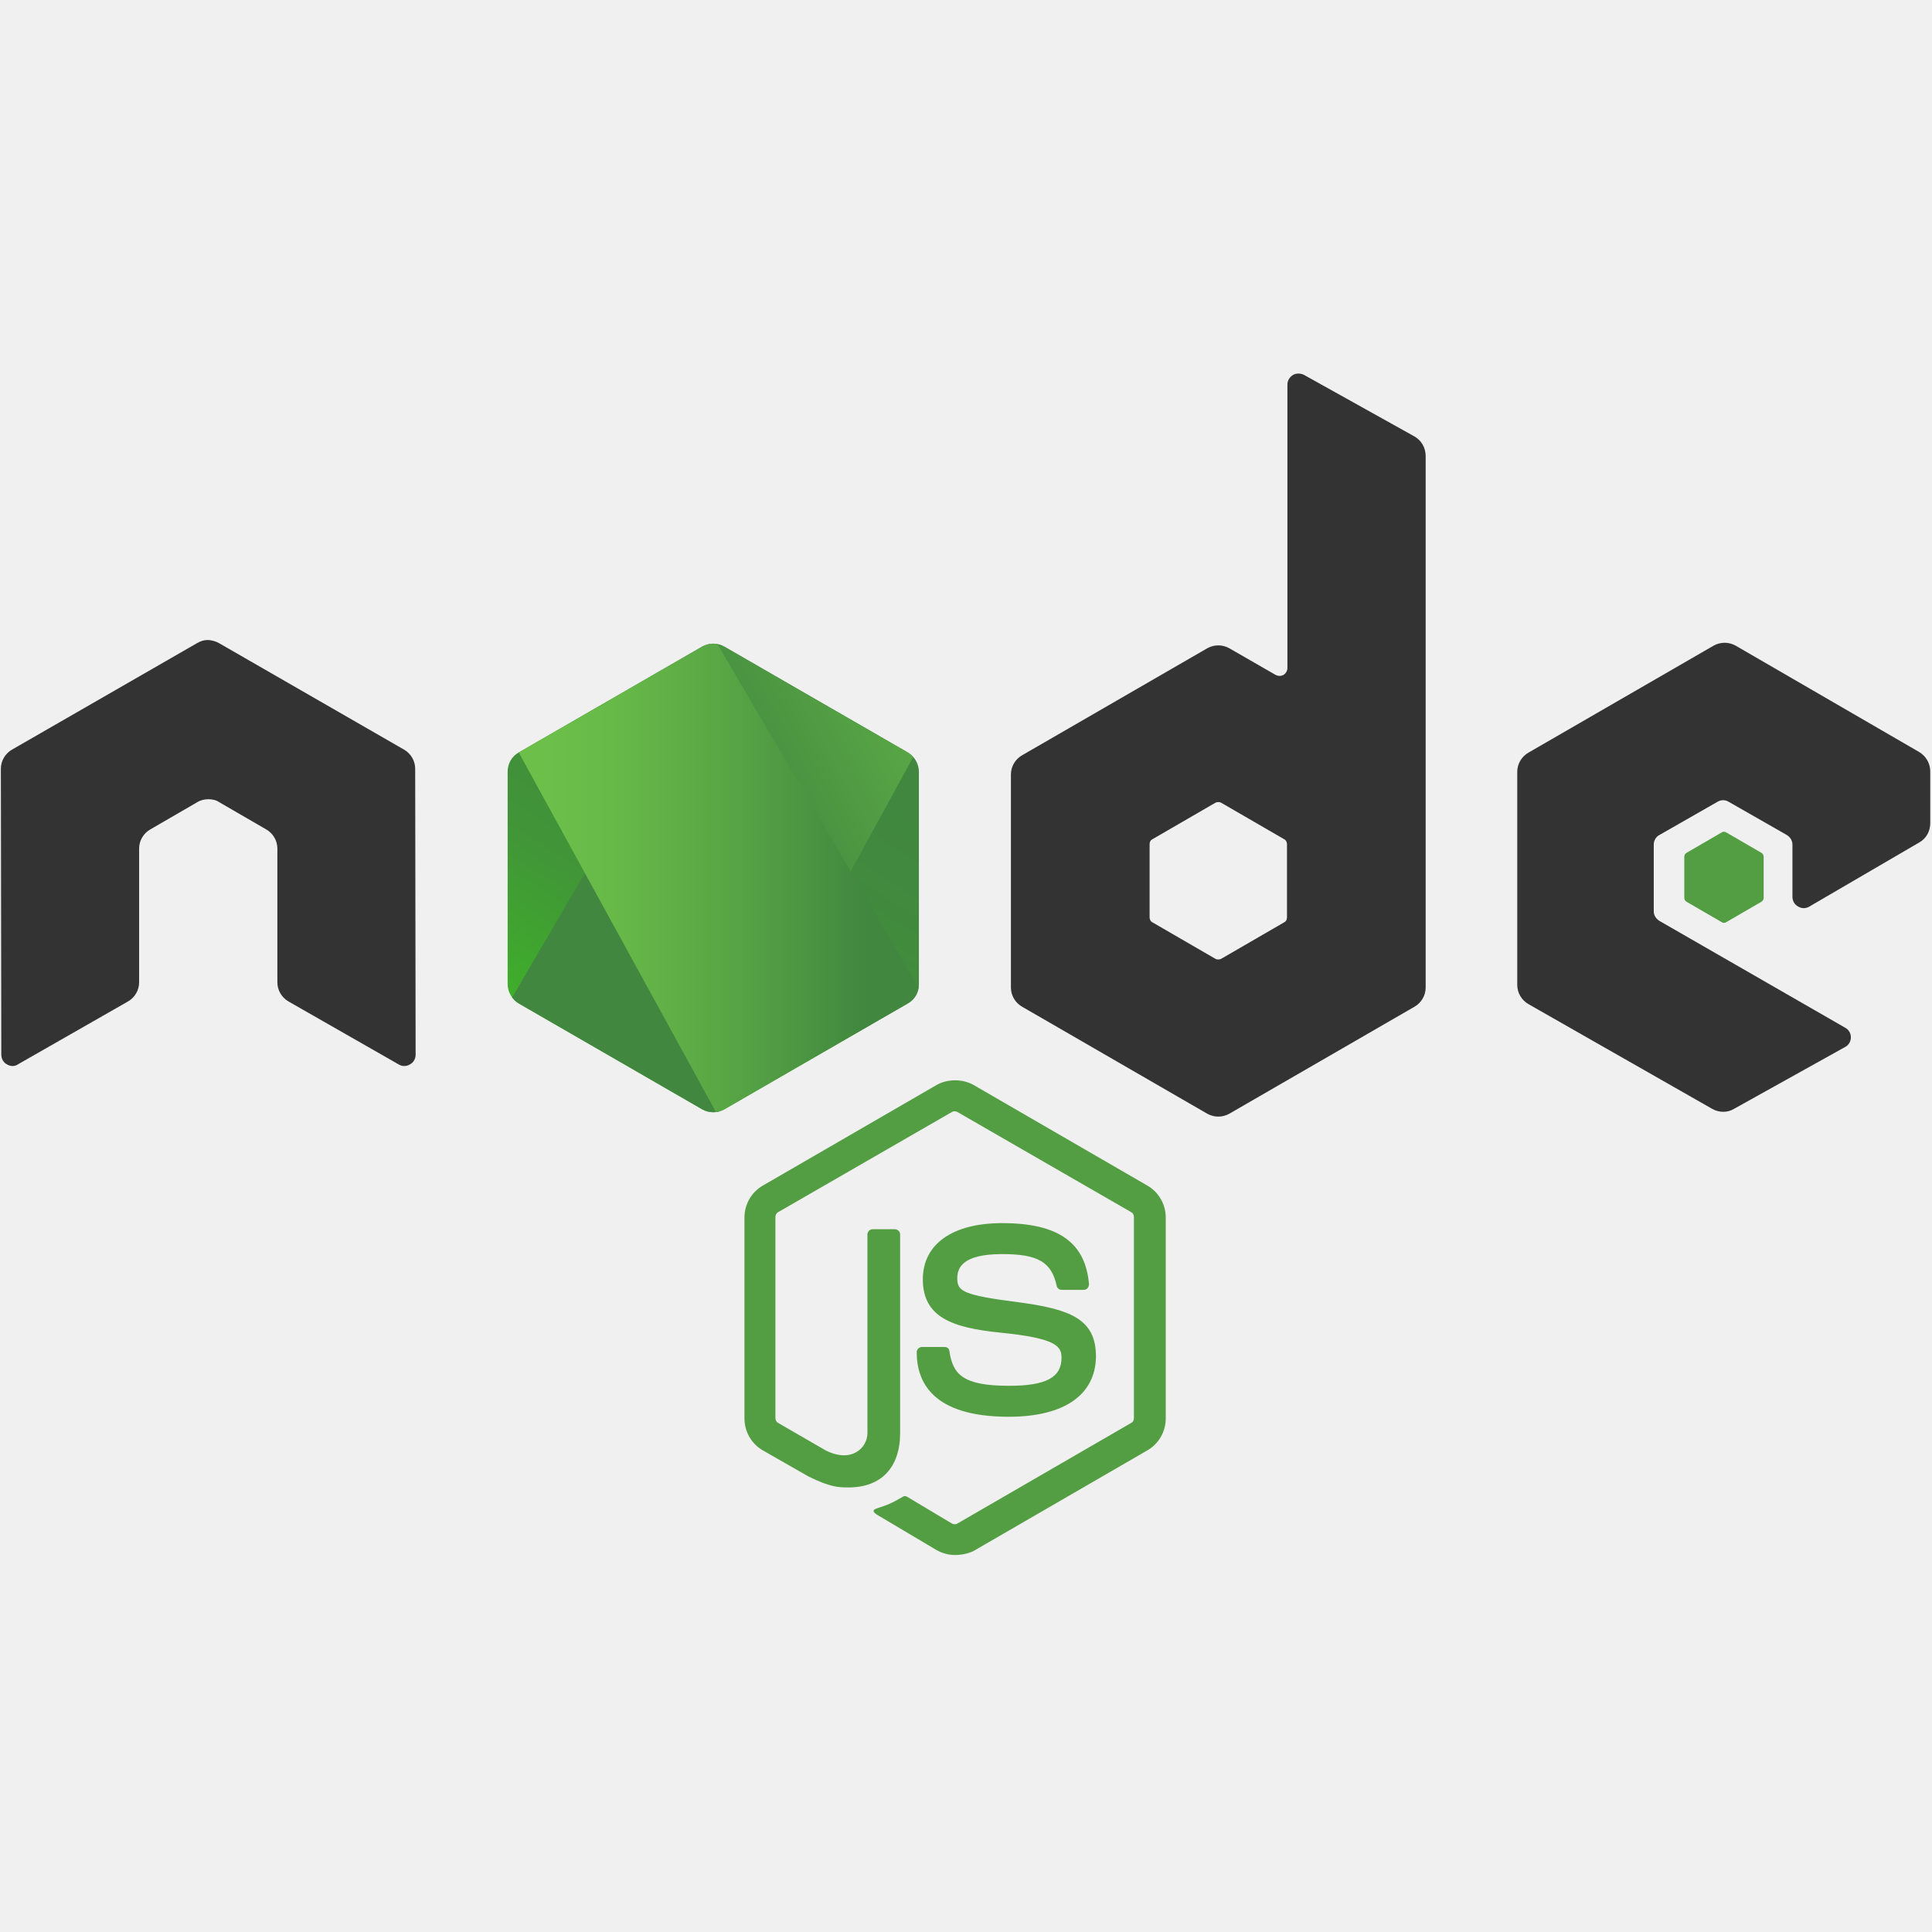
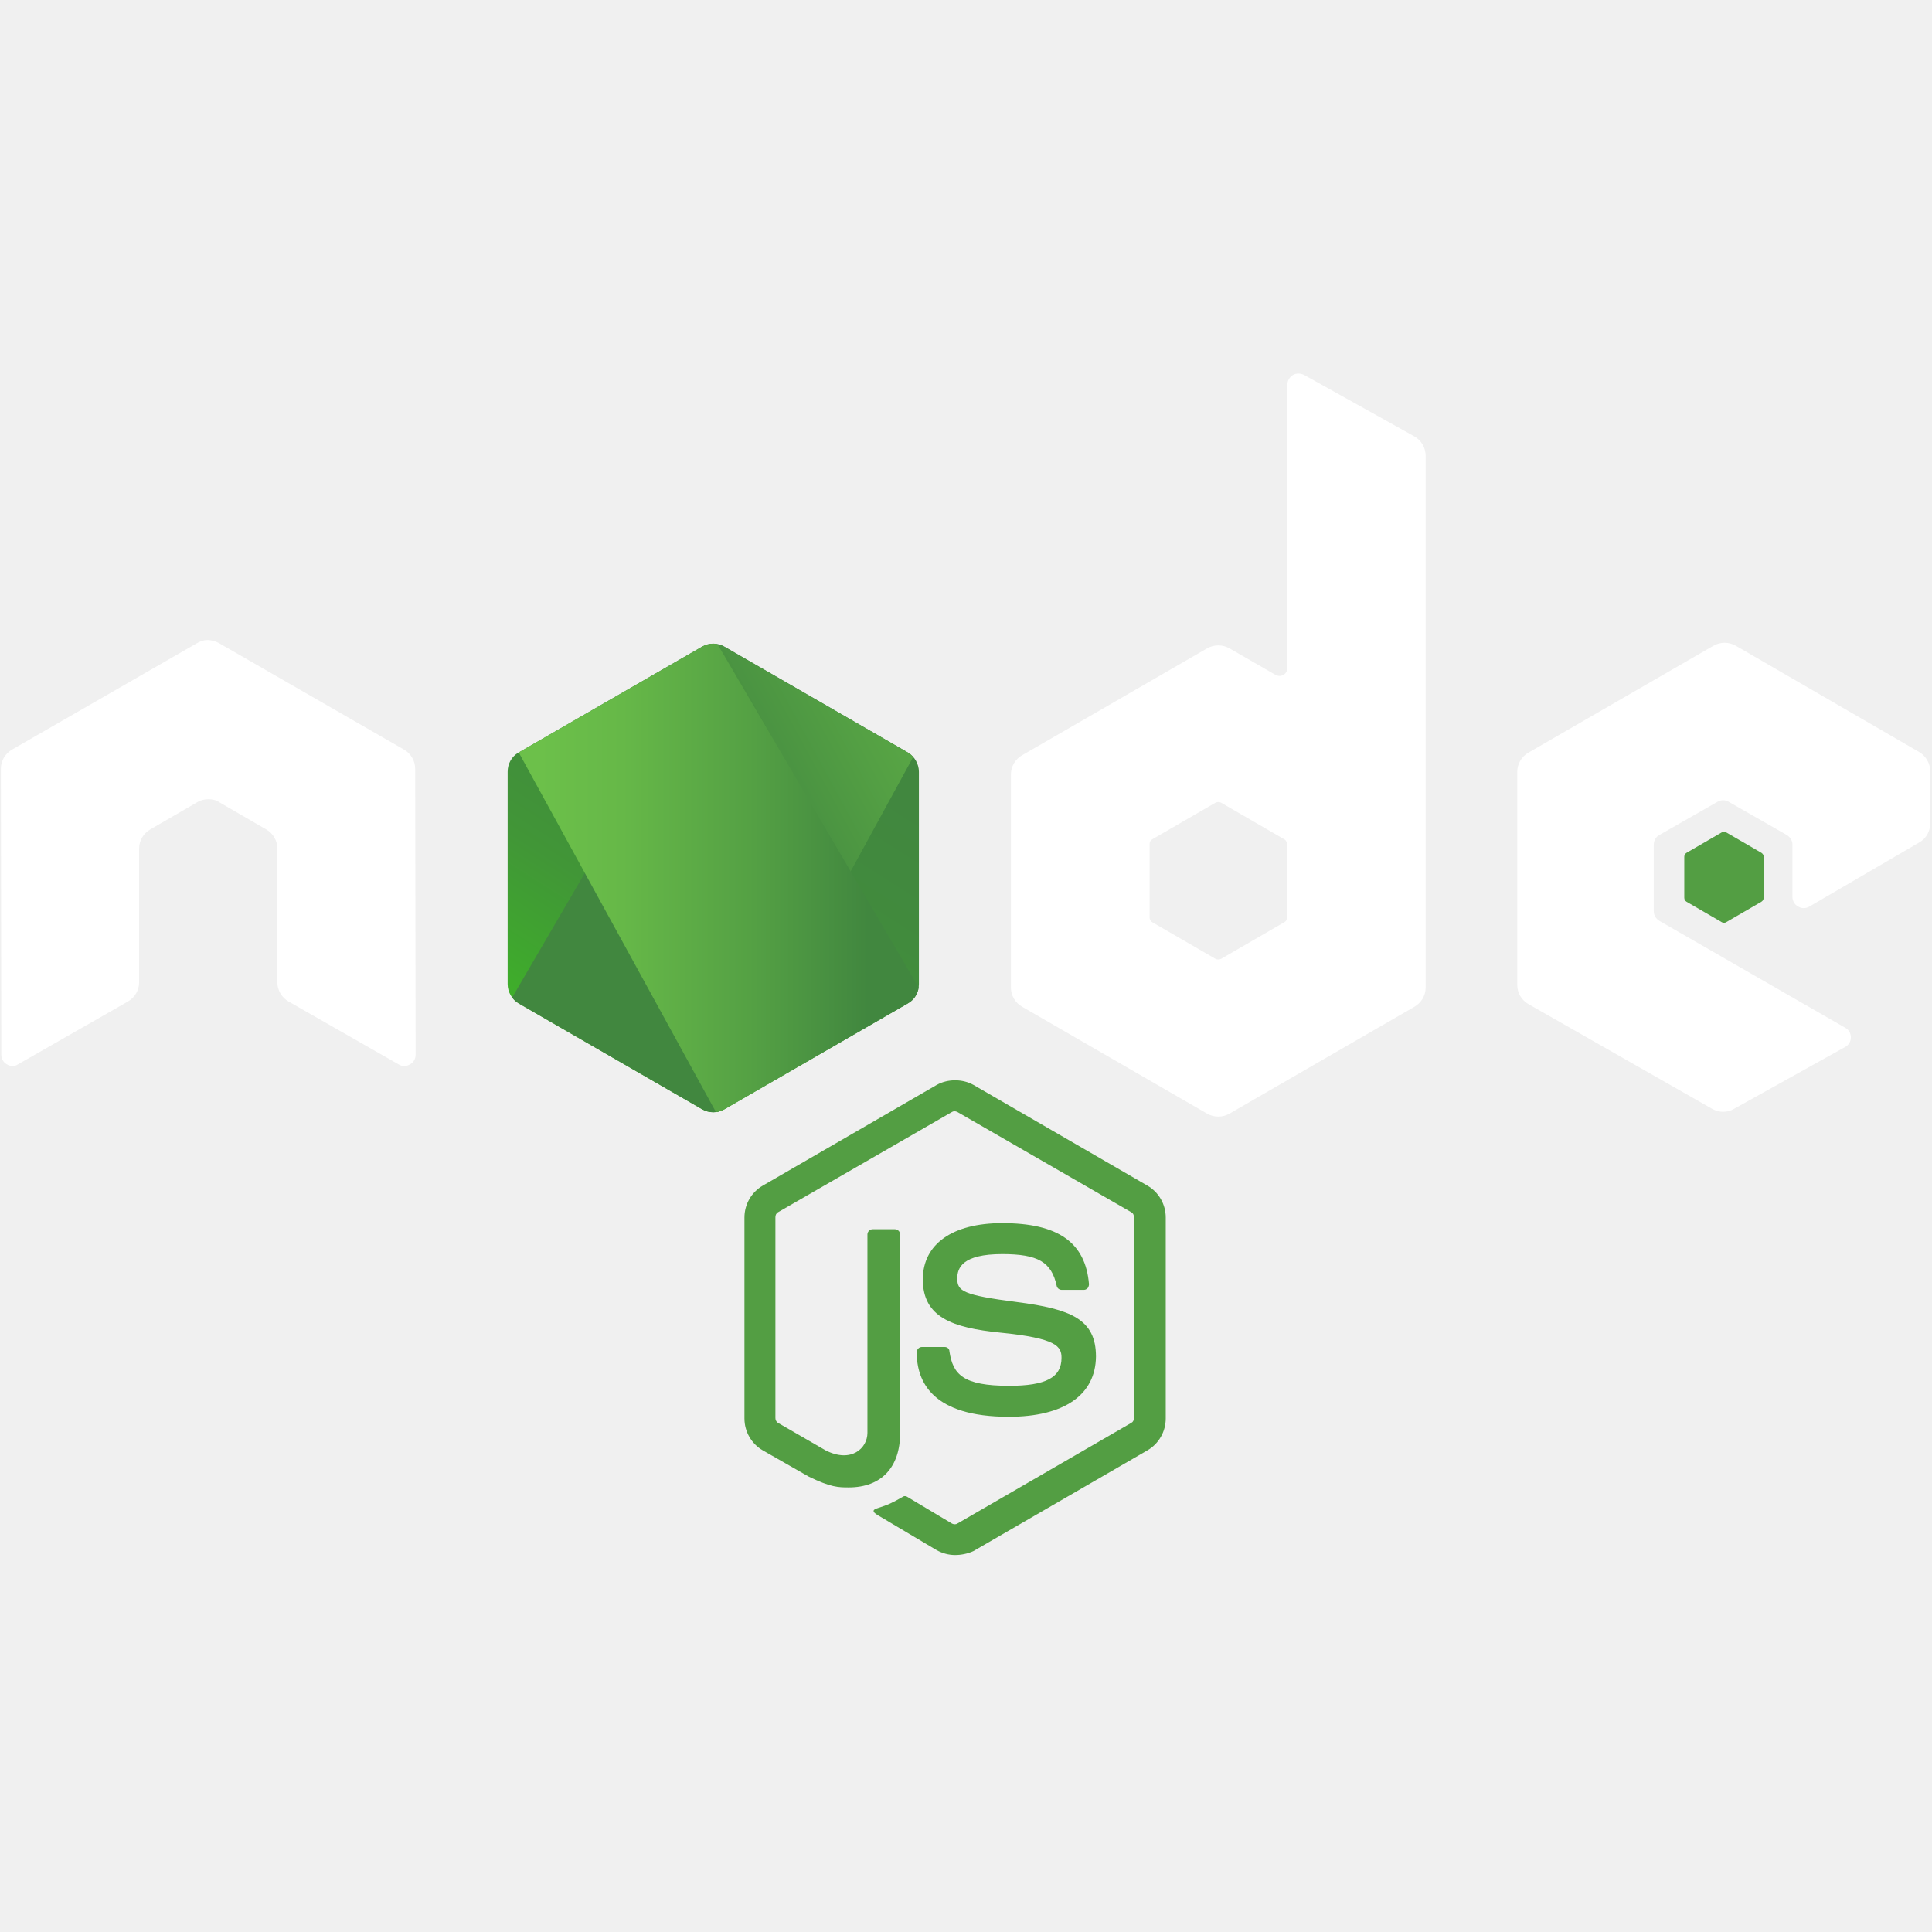
- <svg xmlns="http://www.w3.org/2000/svg" xmlns:xlink="http://www.w3.org/1999/xlink" width="800px" height="800px" viewBox="0 -99 512 512" version="1.1" preserveAspectRatio="xMidYMid">
-   <defs>
-     <linearGradient x1="68.188%" y1="17.487%" x2="27.823%" y2="89.755%" id="linearGradient-1">
-       <stop stop-color="#41873F" offset="0%">
- 
- </stop>
-       <stop stop-color="#418B3D" offset="32.88%">
- 
- </stop>
-       <stop stop-color="#419637" offset="63.52%">
- 
- </stop>
-       <stop stop-color="#3FA92D" offset="93.19%">
- 
- </stop>
-       <stop stop-color="#3FAE2A" offset="100%">
- 
- </stop>
-     </linearGradient>
-     <path id="path-2" d="M57.903,1.849 C56.054,0.809 53.858,0.809 52.009,1.849 L3.352,29.934 C1.502,30.974 0.462,32.939 0.462,35.019 L0.462,91.305 C0.462,93.385 1.618,95.35 3.352,96.39 L52.009,124.475 C53.858,125.515 56.054,125.515 57.903,124.475 L106.561,96.39 C108.41,95.35 109.45,93.385 109.45,91.305 L109.45,35.019 C109.45,32.939 108.294,30.974 106.561,29.934 L57.903,1.849 L57.903,1.849 Z">
- 
- </path>
-     <linearGradient x1="43.277%" y1="55.169%" x2="159.245%" y2="-18.306%" id="linearGradient-4">
-       <stop stop-color="#41873F" offset="13.76%">
- 
- </stop>
-       <stop stop-color="#54A044" offset="40.32%">
- 
- </stop>
-       <stop stop-color="#66B848" offset="71.36%">
- 
- </stop>
-       <stop stop-color="#6CC04A" offset="90.81%">
- 
- </stop>
-     </linearGradient>
-     <linearGradient x1="-4413.77%" y1="13.43%" x2="5327.93%" y2="13.43%" id="linearGradient-5">
-       <stop stop-color="#6CC04A" offset="9.192%">
- 
- </stop>
-       <stop stop-color="#66B848" offset="28.64%">
- 
- </stop>
-       <stop stop-color="#54A044" offset="59.68%">
- 
- </stop>
-       <stop stop-color="#41873F" offset="86.24%">
- 
- </stop>
-     </linearGradient>
-     <linearGradient x1="-4.389%" y1="49.997%" x2="101.499%" y2="49.997%" id="linearGradient-6">
-       <stop stop-color="#6CC04A" offset="9.192%">
- 
- </stop>
-       <stop stop-color="#66B848" offset="28.64%">
- 
- </stop>
-       <stop stop-color="#54A044" offset="59.68%">
- 
- </stop>
-       <stop stop-color="#41873F" offset="86.24%">
- 
- </stop>
-     </linearGradient>
-     <linearGradient x1="-9713.77%" y1="36.21%" x2="27.93%" y2="36.21%" id="linearGradient-7">
-       <stop stop-color="#6CC04A" offset="9.192%">
- 
- </stop>
-       <stop stop-color="#66B848" offset="28.64%">
- 
- </stop>
-       <stop stop-color="#54A044" offset="59.68%">
- 
- </stop>
-       <stop stop-color="#41873F" offset="86.24%">
- 
- </stop>
-     </linearGradient>
-     <linearGradient x1="-103.861%" y1="50.275%" x2="100.797%" y2="50.275%" id="linearGradient-8">
-       <stop stop-color="#6CC04A" offset="9.192%">
- 
- </stop>
-       <stop stop-color="#66B848" offset="28.64%">
- 
- </stop>
-       <stop stop-color="#54A044" offset="59.68%">
- 
- </stop>
-       <stop stop-color="#41873F" offset="86.24%">
- 
- </stop>
-     </linearGradient>
-     <linearGradient x1="130.613%" y1="-211.069%" x2="4.393%" y2="201.605%" id="linearGradient-9">
-       <stop stop-color="#41873F" offset="0%">
- 
- </stop>
-       <stop stop-color="#418B3D" offset="32.88%">
- 
- </stop>
-       <stop stop-color="#419637" offset="63.52%">
- 
- </stop>
-       <stop stop-color="#3FA92D" offset="93.19%">
- 
- </stop>
-       <stop stop-color="#3FAE2A" offset="100%">
- 
- </stop>
-     </linearGradient>
-   </defs>
-   <g fill="none">
-     <path d="M253.111,313.094 C251.377,313.094 249.759,312.632 248.256,311.823 L232.885,302.693 C230.573,301.421 231.729,300.959 232.423,300.728 C235.543,299.688 236.121,299.456 239.357,297.607 C239.704,297.376 240.166,297.492 240.513,297.723 L252.302,304.773 C252.764,305.004 253.342,305.004 253.688,304.773 L299.803,278.075 C300.265,277.844 300.497,277.381 300.497,276.804 L300.497,223.523 C300.497,222.945 300.265,222.483 299.803,222.252 L253.688,195.67 C253.226,195.438 252.648,195.438 252.302,195.67 L206.187,222.252 C205.725,222.483 205.493,223.061 205.493,223.523 L205.493,276.804 C205.493,277.266 205.725,277.844 206.187,278.075 L218.785,285.356 C225.604,288.823 229.88,284.778 229.88,280.733 L229.88,228.146 C229.88,227.453 230.458,226.759 231.267,226.759 L237.161,226.759 C237.855,226.759 238.548,227.337 238.548,228.146 L238.548,280.733 C238.548,289.864 233.578,295.18 224.91,295.18 C222.252,295.18 220.172,295.18 214.277,292.291 L202.142,285.356 C199.137,283.623 197.288,280.386 197.288,276.919 L197.288,223.639 C197.288,220.172 199.137,216.935 202.142,215.202 L248.256,188.504 C251.146,186.886 255.075,186.886 257.965,188.504 L304.079,215.202 C307.084,216.935 308.934,220.172 308.934,223.639 L308.934,276.919 C308.934,280.386 307.084,283.623 304.079,285.356 L257.965,312.054 C256.462,312.748 254.729,313.094 253.111,313.094 Z M267.326,276.457 C247.101,276.457 242.94,267.211 242.94,259.352 C242.94,258.658 243.518,257.965 244.327,257.965 L250.337,257.965 C251.03,257.965 251.608,258.427 251.608,259.121 C252.533,265.246 255.191,268.251 267.442,268.251 C277.15,268.251 281.311,266.055 281.311,260.854 C281.311,257.849 280.155,255.653 265.015,254.151 C252.417,252.879 244.558,250.106 244.558,240.051 C244.558,230.689 252.417,225.141 265.593,225.141 C280.386,225.141 287.668,230.227 288.592,241.322 C288.592,241.669 288.477,242.015 288.246,242.362 C288.014,242.593 287.668,242.824 287.321,242.824 L281.311,242.824 C280.733,242.824 280.155,242.362 280.04,241.784 C278.653,235.428 275.07,233.347 265.593,233.347 C254.96,233.347 253.688,237.046 253.688,239.819 C253.688,243.171 255.191,244.211 269.522,246.06 C283.738,247.91 290.442,250.568 290.442,260.507 C290.326,270.678 282.005,276.457 267.326,276.457 Z" fill="#539E43">
- 
- </path>
-     <path d="M110.028,104.712 C110.028,102.631 108.872,100.666 107.023,99.626 L58.019,71.426 C57.21,70.963 56.285,70.732 55.361,70.617 L54.898,70.617 C53.974,70.617 53.049,70.963 52.24,71.426 L3.236,99.626 C1.387,100.666 0.231,102.631 0.231,104.712 L0.347,180.529 C0.347,181.569 0.925,182.609 1.849,183.072 C2.774,183.65 3.93,183.65 4.739,183.072 L33.864,166.429 C35.713,165.389 36.869,163.424 36.869,161.344 L36.869,125.862 C36.869,123.781 38.024,121.817 39.874,120.777 L52.24,113.611 C53.165,113.033 54.205,112.802 55.245,112.802 C56.285,112.802 57.326,113.033 58.135,113.611 L70.501,120.777 C72.35,121.817 73.506,123.781 73.506,125.862 L73.506,161.344 C73.506,163.424 74.662,165.389 76.511,166.429 L105.636,183.072 C106.561,183.65 107.716,183.65 108.641,183.072 C109.566,182.609 110.144,181.569 110.144,180.529 L110.028,104.712 L110.028,104.712 Z" fill="#333333">
- 
- </path>
-     <path d="M345.571,0.347 C344.647,-0.116 343.491,-0.116 342.682,0.347 C341.757,0.925 341.179,1.849 341.179,2.889 L341.179,78.014 C341.179,78.707 340.833,79.4 340.139,79.863 C339.446,80.209 338.752,80.209 338.059,79.863 L325.808,72.813 C323.958,71.772 321.763,71.772 319.913,72.813 L270.909,101.129 C269.06,102.169 267.904,104.134 267.904,106.214 L267.904,162.73 C267.904,164.811 269.06,166.776 270.909,167.816 L319.913,196.132 C321.763,197.172 323.958,197.172 325.808,196.132 L374.812,167.816 C376.661,166.776 377.817,164.811 377.817,162.73 L377.817,21.844 C377.817,19.648 376.661,17.683 374.812,16.643 L345.571,0.347 L345.571,0.347 Z M341.064,144.123 C341.064,144.701 340.833,145.163 340.37,145.394 L323.612,155.102 C323.149,155.334 322.572,155.334 322.109,155.102 L305.351,145.394 C304.888,145.163 304.657,144.585 304.657,144.123 L304.657,124.706 C304.657,124.128 304.888,123.666 305.351,123.435 L322.109,113.726 C322.572,113.495 323.149,113.495 323.612,113.726 L340.37,123.435 C340.833,123.666 341.064,124.244 341.064,124.706 L341.064,144.123 L341.064,144.123 Z" fill="#333333">
- 
- </path>
-     <g transform="translate(401.0474, 70.50113)">
-       <path d="M107.601,53.743 C109.45,52.702 110.49,50.738 110.49,48.657 L110.49,34.904 C110.49,32.823 109.335,30.859 107.601,29.819 L58.944,1.618 C57.094,0.578 54.898,0.578 53.049,1.618 L4.045,29.934 C2.196,30.974 1.04,32.939 1.04,35.019 L1.04,91.536 C1.04,93.616 2.196,95.581 4.045,96.621 L52.702,124.359 C54.552,125.4 56.748,125.4 58.481,124.359 L87.953,107.948 C88.878,107.485 89.456,106.445 89.456,105.405 C89.456,104.365 88.878,103.325 87.953,102.862 L38.718,74.546 C37.793,73.968 37.215,73.044 37.215,72.004 L37.215,54.321 C37.215,53.28 37.793,52.24 38.718,51.778 L54.089,42.994 C55.014,42.416 56.17,42.416 57.094,42.994 L72.466,51.778 C73.391,52.356 73.968,53.28 73.968,54.321 L73.968,68.19 C73.968,69.23 74.546,70.27 75.471,70.732 C76.395,71.31 77.551,71.31 78.476,70.732 L107.601,53.743 L107.601,53.743 Z" fill="#333333">
- 
- </path>
-       <path d="M55.245,51.084 C55.592,50.853 56.054,50.853 56.401,51.084 L65.763,56.516 C66.109,56.748 66.34,57.094 66.34,57.557 L66.34,68.421 C66.34,68.883 66.109,69.23 65.763,69.461 L56.401,74.893 C56.054,75.124 55.592,75.124 55.245,74.893 L45.884,69.461 C45.537,69.23 45.306,68.883 45.306,68.421 L45.306,57.557 C45.306,57.094 45.537,56.748 45.884,56.516 L55.245,51.084 L55.245,51.084 Z" fill="#539E43">
- 
- </path>
-     </g>
-     <g transform="translate(134.0677, 70.50113)">
-       <mask id="mask-3" fill="white">
-         <use xlink:href="#path-2">
- 
- </use>
-       </mask>
-       <use fill="url(#linearGradient-1)" xlink:href="#path-2">
- 
- </use>
-       <g mask="url(#mask-3)">
-         <path d="M51.893,1.849 L3.121,29.934 C1.271,30.974 0,32.939 0,35.019 L0,91.305 C0,92.692 0.578,93.963 1.502,95.003 L56.285,1.156 C54.898,0.925 53.28,1.04 51.893,1.849 L51.893,1.849 Z">
- 
- </path>
-         <path d="M56.632,125.053 C57.094,124.937 57.557,124.706 58.019,124.475 L106.792,96.39 C108.641,95.35 109.797,93.385 109.797,91.305 L109.797,35.019 C109.797,33.517 109.103,32.014 108.063,30.974 L56.632,125.053 L56.632,125.053 Z">
- 
- </path>
-         <path d="M106.676,29.934 L57.788,1.849 C57.326,1.618 56.748,1.387 56.285,1.271 L1.502,95.119 C1.965,95.697 2.543,96.159 3.121,96.506 L52.009,124.591 C53.396,125.4 55.014,125.631 56.516,125.168 L107.948,31.09 C107.601,30.628 107.139,30.281 106.676,29.934 L106.676,29.934 Z" fill="url(#linearGradient-4)">
- 
- </path>
-       </g>
-       <g mask="url(#mask-3)">
-         <g transform="translate(0, -9.24605)">
-           <path d="M109.797,100.551 L109.797,44.265 C109.797,42.185 108.526,40.22 106.676,39.18 L57.788,11.095 C57.21,10.749 56.632,10.517 55.939,10.402 L109.45,101.822 C109.681,101.475 109.797,101.013 109.797,100.551 L109.797,100.551 Z" fill="none">
- 
- </path>
-           <path d="M3.121,39.18 C1.271,40.22 0,42.185 0,44.265 L0,100.551 C0,102.631 1.387,104.596 3.121,105.636 L52.009,133.721 C53.165,134.414 54.436,134.646 55.823,134.414 L3.467,39.065 L3.121,39.18 L3.121,39.18 Z" fill="none">
- 
- </path>
-           <path fill="url(#linearGradient-5)" fill-rule="evenodd" d="M50.391,0.809 L49.698,1.156 L50.622,1.156 L50.391,0.809 Z">
- 
- </path>
-           <path d="M106.792,105.636 C108.179,104.827 109.219,103.44 109.681,101.938 L56.054,10.402 C54.667,10.171 53.165,10.286 51.893,11.095 L3.352,39.065 L55.707,134.53 C56.401,134.414 57.21,134.183 57.903,133.837 L106.792,105.636 L106.792,105.636 Z" fill="url(#linearGradient-6)" fill-rule="evenodd">
- 
- </path>
-           <path fill="url(#linearGradient-7)" fill-rule="evenodd" d="M111.299,104.712 L110.953,104.134 L110.953,104.943 L111.299,104.712 Z">
- 
- </path>
-           <path d="M106.792,105.636 L58.019,133.721 C57.326,134.068 56.632,134.299 55.823,134.414 L56.748,136.148 L110.837,104.827 L110.837,104.134 L109.45,101.822 C109.219,103.44 108.179,104.827 106.792,105.636 L106.792,105.636 Z" fill="url(#linearGradient-8)" fill-rule="evenodd">
- 
- </path>
-           <path d="M106.792,105.636 L58.019,133.721 C57.326,134.068 56.632,134.299 55.823,134.414 L56.748,136.148 L110.837,104.827 L110.837,104.134 L109.45,101.822 C109.219,103.44 108.179,104.827 106.792,105.636 L106.792,105.636 Z" fill="url(#linearGradient-9)" fill-rule="evenodd">
- 
- </path>
+ <svg xmlns="http://www.w3.org/2000/svg" xmlns:xlink="http://www.w3.org/1999/xlink" width="800px" height="800px" viewBox="0 -99 512 512" preserveAspectRatio="xMidYMid" fill="#ffffff">
+   <g id="SVGRepo_bgCarrier" stroke-width="0" />
+   <g id="SVGRepo_tracerCarrier" stroke-linecap="round" stroke-linejoin="round" />
+   <g id="SVGRepo_iconCarrier">
+     <defs>
+       <linearGradient x1="68.188%" y1="17.487%" x2="27.823%" y2="89.755%" id="b">
+         <stop stop-color="#41873F" offset="0%" />
+         <stop stop-color="#418B3D" offset="32.88%" />
+         <stop stop-color="#419637" offset="63.52%" />
+         <stop stop-color="#3FA92D" offset="93.19%" />
+         <stop stop-color="#3FAE2A" offset="100%" />
+       </linearGradient>
+       <path id="a" d="M57.903 1.85a5.957 5.957 0 0 0-5.894 0L3.352 29.933c-1.85 1.04-2.89 3.005-2.89 5.085v56.286c0 2.08 1.156 4.045 2.89 5.085l48.657 28.085a5.957 5.957 0 0 0 5.894 0l48.658-28.085c1.849-1.04 2.89-3.005 2.89-5.085V35.019c0-2.08-1.157-4.045-2.89-5.085L57.903 1.85z" />
+       <linearGradient x1="43.277%" y1="55.169%" x2="159.245%" y2="-18.306%" id="d">
+         <stop stop-color="#41873F" offset="13.76%" />
+         <stop stop-color="#54A044" offset="40.32%" />
+         <stop stop-color="#66B848" offset="71.36%" />
+         <stop stop-color="#6CC04A" offset="90.81%" />
+       </linearGradient>
+       <linearGradient x1="-4413.77%" y1="13.43%" x2="5327.93%" y2="13.43%" id="e">
+         <stop stop-color="#6CC04A" offset="9.192%" />
+         <stop stop-color="#66B848" offset="28.64%" />
+         <stop stop-color="#54A044" offset="59.68%" />
+         <stop stop-color="#41873F" offset="86.24%" />
+       </linearGradient>
+       <linearGradient x1="-4.389%" y1="49.997%" x2="101.499%" y2="49.997%" id="f">
+         <stop stop-color="#6CC04A" offset="9.192%" />
+         <stop stop-color="#66B848" offset="28.64%" />
+         <stop stop-color="#54A044" offset="59.68%" />
+         <stop stop-color="#41873F" offset="86.24%" />
+       </linearGradient>
+       <linearGradient x1="-9713.77%" y1="36.21%" x2="27.93%" y2="36.21%" id="g">
+         <stop stop-color="#6CC04A" offset="9.192%" />
+         <stop stop-color="#66B848" offset="28.64%" />
+         <stop stop-color="#54A044" offset="59.68%" />
+         <stop stop-color="#41873F" offset="86.24%" />
+       </linearGradient>
+       <linearGradient x1="-103.861%" y1="50.275%" x2="100.797%" y2="50.275%" id="h">
+         <stop stop-color="#6CC04A" offset="9.192%" />
+         <stop stop-color="#66B848" offset="28.64%" />
+         <stop stop-color="#54A044" offset="59.68%" />
+         <stop stop-color="#41873F" offset="86.24%" />
+       </linearGradient>
+       <linearGradient x1="130.613%" y1="-211.069%" x2="4.393%" y2="201.605%" id="i">
+         <stop stop-color="#41873F" offset="0%" />
+         <stop stop-color="#418B3D" offset="32.88%" />
+         <stop stop-color="#419637" offset="63.52%" />
+         <stop stop-color="#3FA92D" offset="93.19%" />
+         <stop stop-color="#3FAE2A" offset="100%" />
+       </linearGradient>
+     </defs>
+     <g fill="none">
+       <path d="M253.11 313.094c-1.733 0-3.351-.462-4.854-1.271l-15.371-9.13c-2.312-1.272-1.156-1.734-.462-1.965 3.12-1.04 3.698-1.272 6.934-3.12.347-.232.81-.116 1.156.115l11.789 7.05c.462.231 1.04.231 1.386 0l46.115-26.698c.462-.231.694-.694.694-1.271v-53.28c0-.579-.232-1.04-.694-1.272l-46.115-26.582c-.462-.232-1.04-.232-1.386 0l-46.115 26.582c-.462.231-.694.809-.694 1.271v53.28c0 .463.232 1.04.694 1.272l12.598 7.281c6.819 3.467 11.095-.578 11.095-4.623v-52.587c0-.693.578-1.387 1.387-1.387h5.894c.694 0 1.387.578 1.387 1.387v52.587c0 9.13-4.97 14.447-13.638 14.447-2.658 0-4.738 0-10.633-2.89l-12.135-6.934c-3.005-1.733-4.854-4.97-4.854-8.437v-53.28c0-3.467 1.849-6.704 4.854-8.437l46.114-26.698c2.89-1.618 6.82-1.618 9.709 0l46.114 26.698c3.005 1.733 4.855 4.97 4.855 8.437v53.28c0 3.467-1.85 6.704-4.855 8.437l-46.114 26.698c-1.503.694-3.236 1.04-4.854 1.04zm14.216-36.637c-20.225 0-24.386-9.246-24.386-17.105 0-.694.578-1.387 1.387-1.387h6.01c.693 0 1.271.462 1.271 1.156.925 6.125 3.583 9.13 15.834 9.13 9.708 0 13.87-2.196 13.87-7.397 0-3.005-1.157-5.2-16.297-6.703-12.598-1.272-20.457-4.045-20.457-14.1 0-9.362 7.86-14.91 21.035-14.91 14.793 0 22.075 5.086 23 16.18 0 .348-.116.694-.347 1.041-.232.231-.578.462-.925.462h-6.01c-.578 0-1.156-.462-1.271-1.04-1.387-6.356-4.97-8.437-14.447-8.437-10.633 0-11.905 3.699-11.905 6.472 0 3.352 1.503 4.392 15.834 6.241 14.216 1.85 20.92 4.508 20.92 14.447-.116 10.171-8.437 15.95-23.116 15.95z" fill="#539E43" />
+       <path d="M110.028 104.712c0-2.08-1.156-4.046-3.005-5.086l-49.004-28.2c-.81-.463-1.734-.694-2.658-.81h-.463c-.924 0-1.849.347-2.658.81l-49.004 28.2c-1.85 1.04-3.005 3.005-3.005 5.086l.116 75.817c0 1.04.578 2.08 1.502 2.543.925.578 2.08.578 2.89 0l29.125-16.643c1.849-1.04 3.005-3.005 3.005-5.085v-35.482c0-2.08 1.155-4.045 3.005-5.085l12.366-7.166c.925-.578 1.965-.81 3.005-.81 1.04 0 2.08.232 2.89.81l12.366 7.166c1.85 1.04 3.005 3.004 3.005 5.085v35.482c0 2.08 1.156 4.045 3.005 5.085l29.125 16.643c.925.578 2.08.578 3.005 0 .925-.463 1.503-1.503 1.503-2.543l-.116-75.817zM345.571.347c-.924-.463-2.08-.463-2.89 0-.924.578-1.502 1.502-1.502 2.542v75.125c0 .693-.346 1.386-1.04 1.849-.693.346-1.387.346-2.08 0l-12.251-7.05a5.957 5.957 0 0 0-5.895 0l-49.004 28.316c-1.849 1.04-3.005 3.005-3.005 5.085v56.516c0 2.08 1.156 4.046 3.005 5.086l49.004 28.316a5.957 5.957 0 0 0 5.895 0l49.004-28.316c1.849-1.04 3.005-3.005 3.005-5.086V21.844c0-2.196-1.156-4.16-3.005-5.201L345.572.347zm-4.507 143.776c0 .578-.231 1.04-.694 1.271l-16.758 9.708a1.714 1.714 0 0 1-1.503 0l-16.758-9.708c-.463-.231-.694-.809-.694-1.271v-19.417c0-.578.231-1.04.694-1.271l16.758-9.709a1.714 1.714 0 0 1 1.503 0l16.758 9.709c.463.23.694.809.694 1.271v19.417zM508.648 124.244c1.85-1.04 2.89-3.005 2.89-5.086v-13.753c0-2.08-1.156-4.045-2.89-5.085l-48.657-28.2a5.957 5.957 0 0 0-5.894 0l-49.004 28.315c-1.85 1.04-3.005 3.005-3.005 5.086v56.516c0 2.08 1.155 4.045 3.005 5.085l48.657 27.738c1.85 1.04 4.045 1.04 5.779 0L489 178.45c.925-.463 1.503-1.503 1.503-2.543 0-1.04-.578-2.08-1.503-2.543l-49.235-28.316c-.924-.577-1.502-1.502-1.502-2.542v-17.683c0-1.04.578-2.08 1.502-2.543l15.372-8.784a2.821 2.821 0 0 1 3.005 0l15.371 8.784c.925.578 1.503 1.502 1.503 2.543v13.869c0 1.04.578 2.08 1.502 2.542.925.578 2.08.578 3.005 0l29.125-16.99z" fill="#ffffff" />
+       <path d="M456.293 121.586a1.05 1.05 0 0 1 1.155 0l9.362 5.432c.347.23.578.577.578 1.04v10.864c0 .462-.231.809-.578 1.04l-9.362 5.432a1.05 1.05 0 0 1-1.155 0l-9.362-5.432c-.347-.231-.578-.578-.578-1.04v-10.864c0-.463.231-.81.578-1.04l9.362-5.432z" fill="#539E43" />
+       <g transform="translate(134.068 70.501)">
+         <mask id="c" fill="#ffffff">
+           <use xlink:href="#a" />
+         </mask>
+         <use fill="url(#b)" xlink:href="#a" />
+         <g mask="url(#c)">
+           <path d="M51.893 1.85L3.121 29.933C1.27 30.974 0 32.94 0 35.02v56.286c0 1.387.578 2.658 1.502 3.698L56.285 1.156c-1.387-.231-3.005-.116-4.392.693zM56.632 125.053c.462-.116.925-.347 1.387-.578l48.773-28.085c1.85-1.04 3.005-3.005 3.005-5.085V35.019c0-1.502-.694-3.005-1.734-4.045l-51.43 94.079z" />
+           <path d="M106.676 29.934L57.788 1.85a8.025 8.025 0 0 0-1.503-.578L1.502 95.12a6.082 6.082 0 0 0 1.619 1.387l48.888 28.085c1.387.809 3.005 1.04 4.507.577l51.432-94.078c-.347-.462-.81-.81-1.272-1.156z" fill="url(#d)" />
+         </g>
+         <g mask="url(#c)">
+           <path d="M109.797 91.305V35.019c0-2.08-1.271-4.045-3.12-5.085L57.786 1.85a5.106 5.106 0 0 0-1.848-.693l53.511 91.42c.231-.347.347-.809.347-1.271zM3.12 29.934C1.272 30.974 0 32.94 0 35.02v56.286c0 2.08 1.387 4.045 3.12 5.085l48.889 28.085c1.156.693 2.427.925 3.814.693L3.467 29.818l-.346.116z" />
+           <path fill="url(#e)" fill-rule="evenodd" d="M50.391.809l-.693.347h.924l-.231-.347z" transform="translate(0 -9.246)" />
+           <path d="M106.792 105.636c1.387-.809 2.427-2.196 2.89-3.698L56.053 10.402c-1.387-.231-2.89-.116-4.16.693L3.351 39.065l52.355 95.465a8.057 8.057 0 0 0 2.196-.693l48.889-28.2z" fill="url(#f)" fill-rule="evenodd" transform="translate(0 -9.246)" />
+           <path fill="url(#g)" fill-rule="evenodd" d="M111.3 104.712l-.347-.578v.809l.346-.231z" transform="translate(0 -9.246)" />
+           <path d="M106.792 105.636l-48.773 28.085a6.973 6.973 0 0 1-2.196.693l.925 1.734 54.089-31.32v-.694l-1.387-2.312c-.231 1.618-1.271 3.005-2.658 3.814z" fill="url(#h)" fill-rule="evenodd" transform="translate(0 -9.246)" />
+           <path d="M106.792 105.636l-48.773 28.085a6.973 6.973 0 0 1-2.196.693l.925 1.734 54.089-31.32v-.694l-1.387-2.312c-.231 1.618-1.271 3.005-2.658 3.814z" fill="url(#i)" fill-rule="evenodd" transform="translate(0 -9.246)" />
        </g>
      </g>
    </g>
  </g>
</svg>
